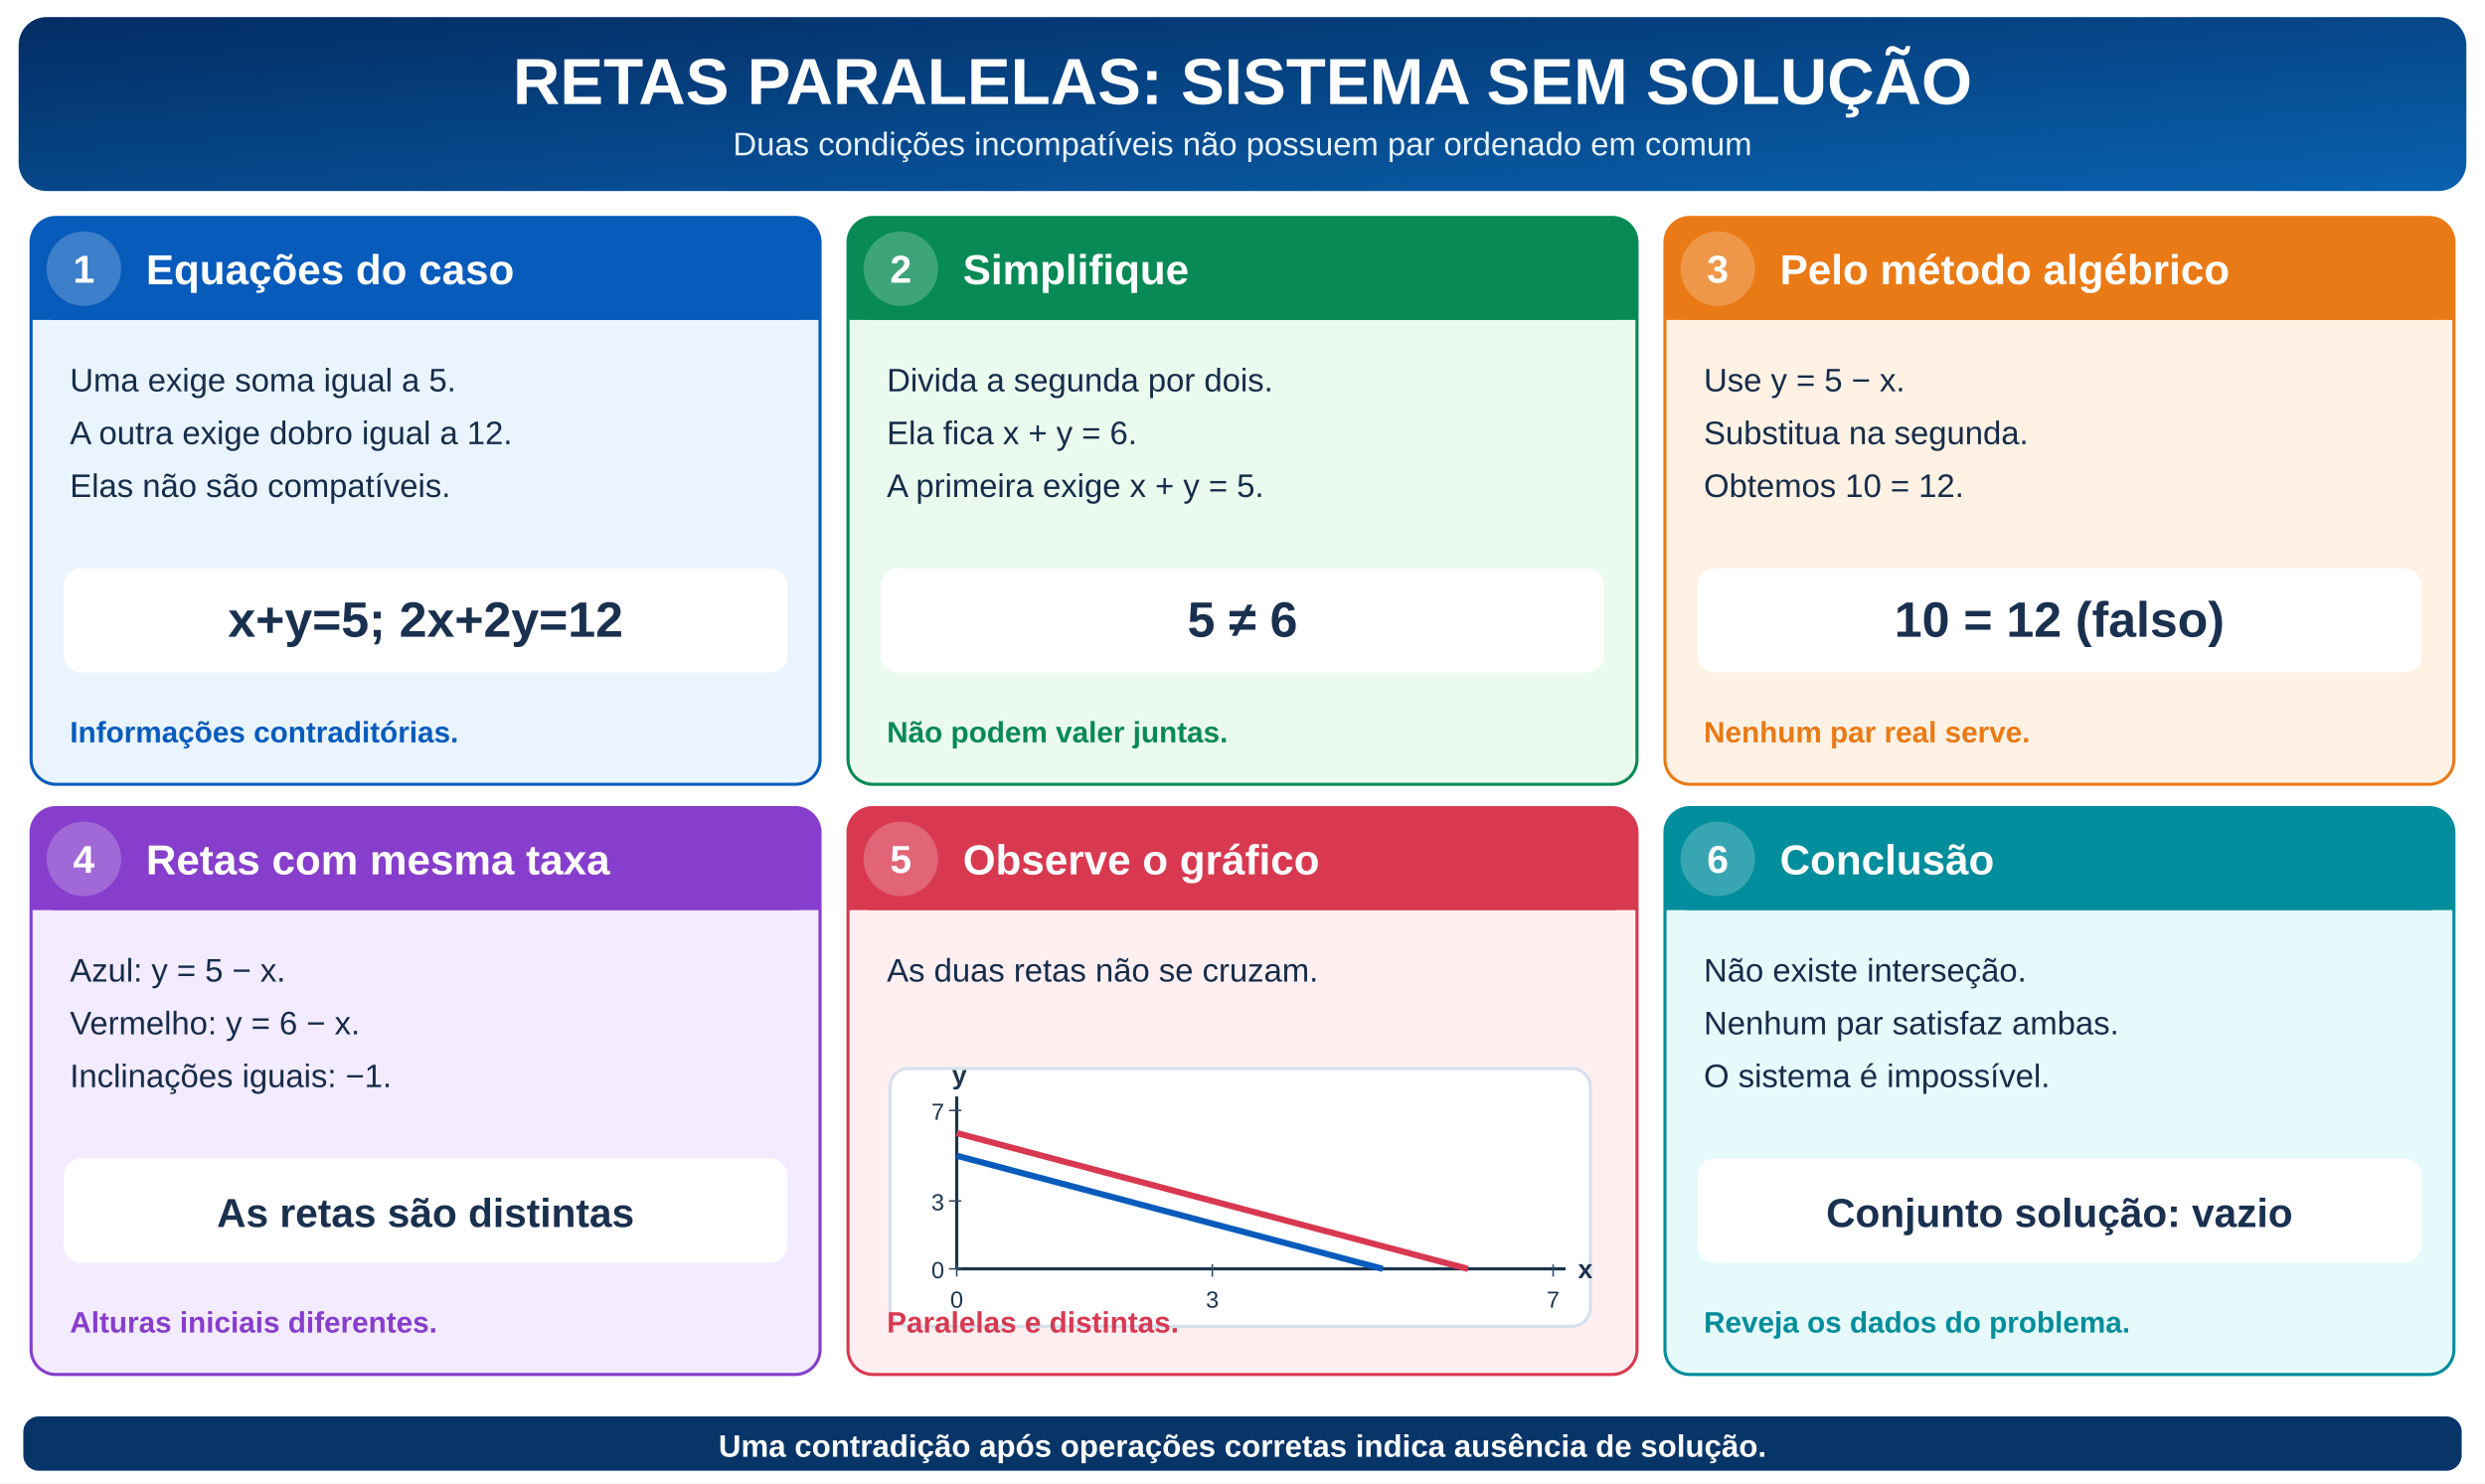
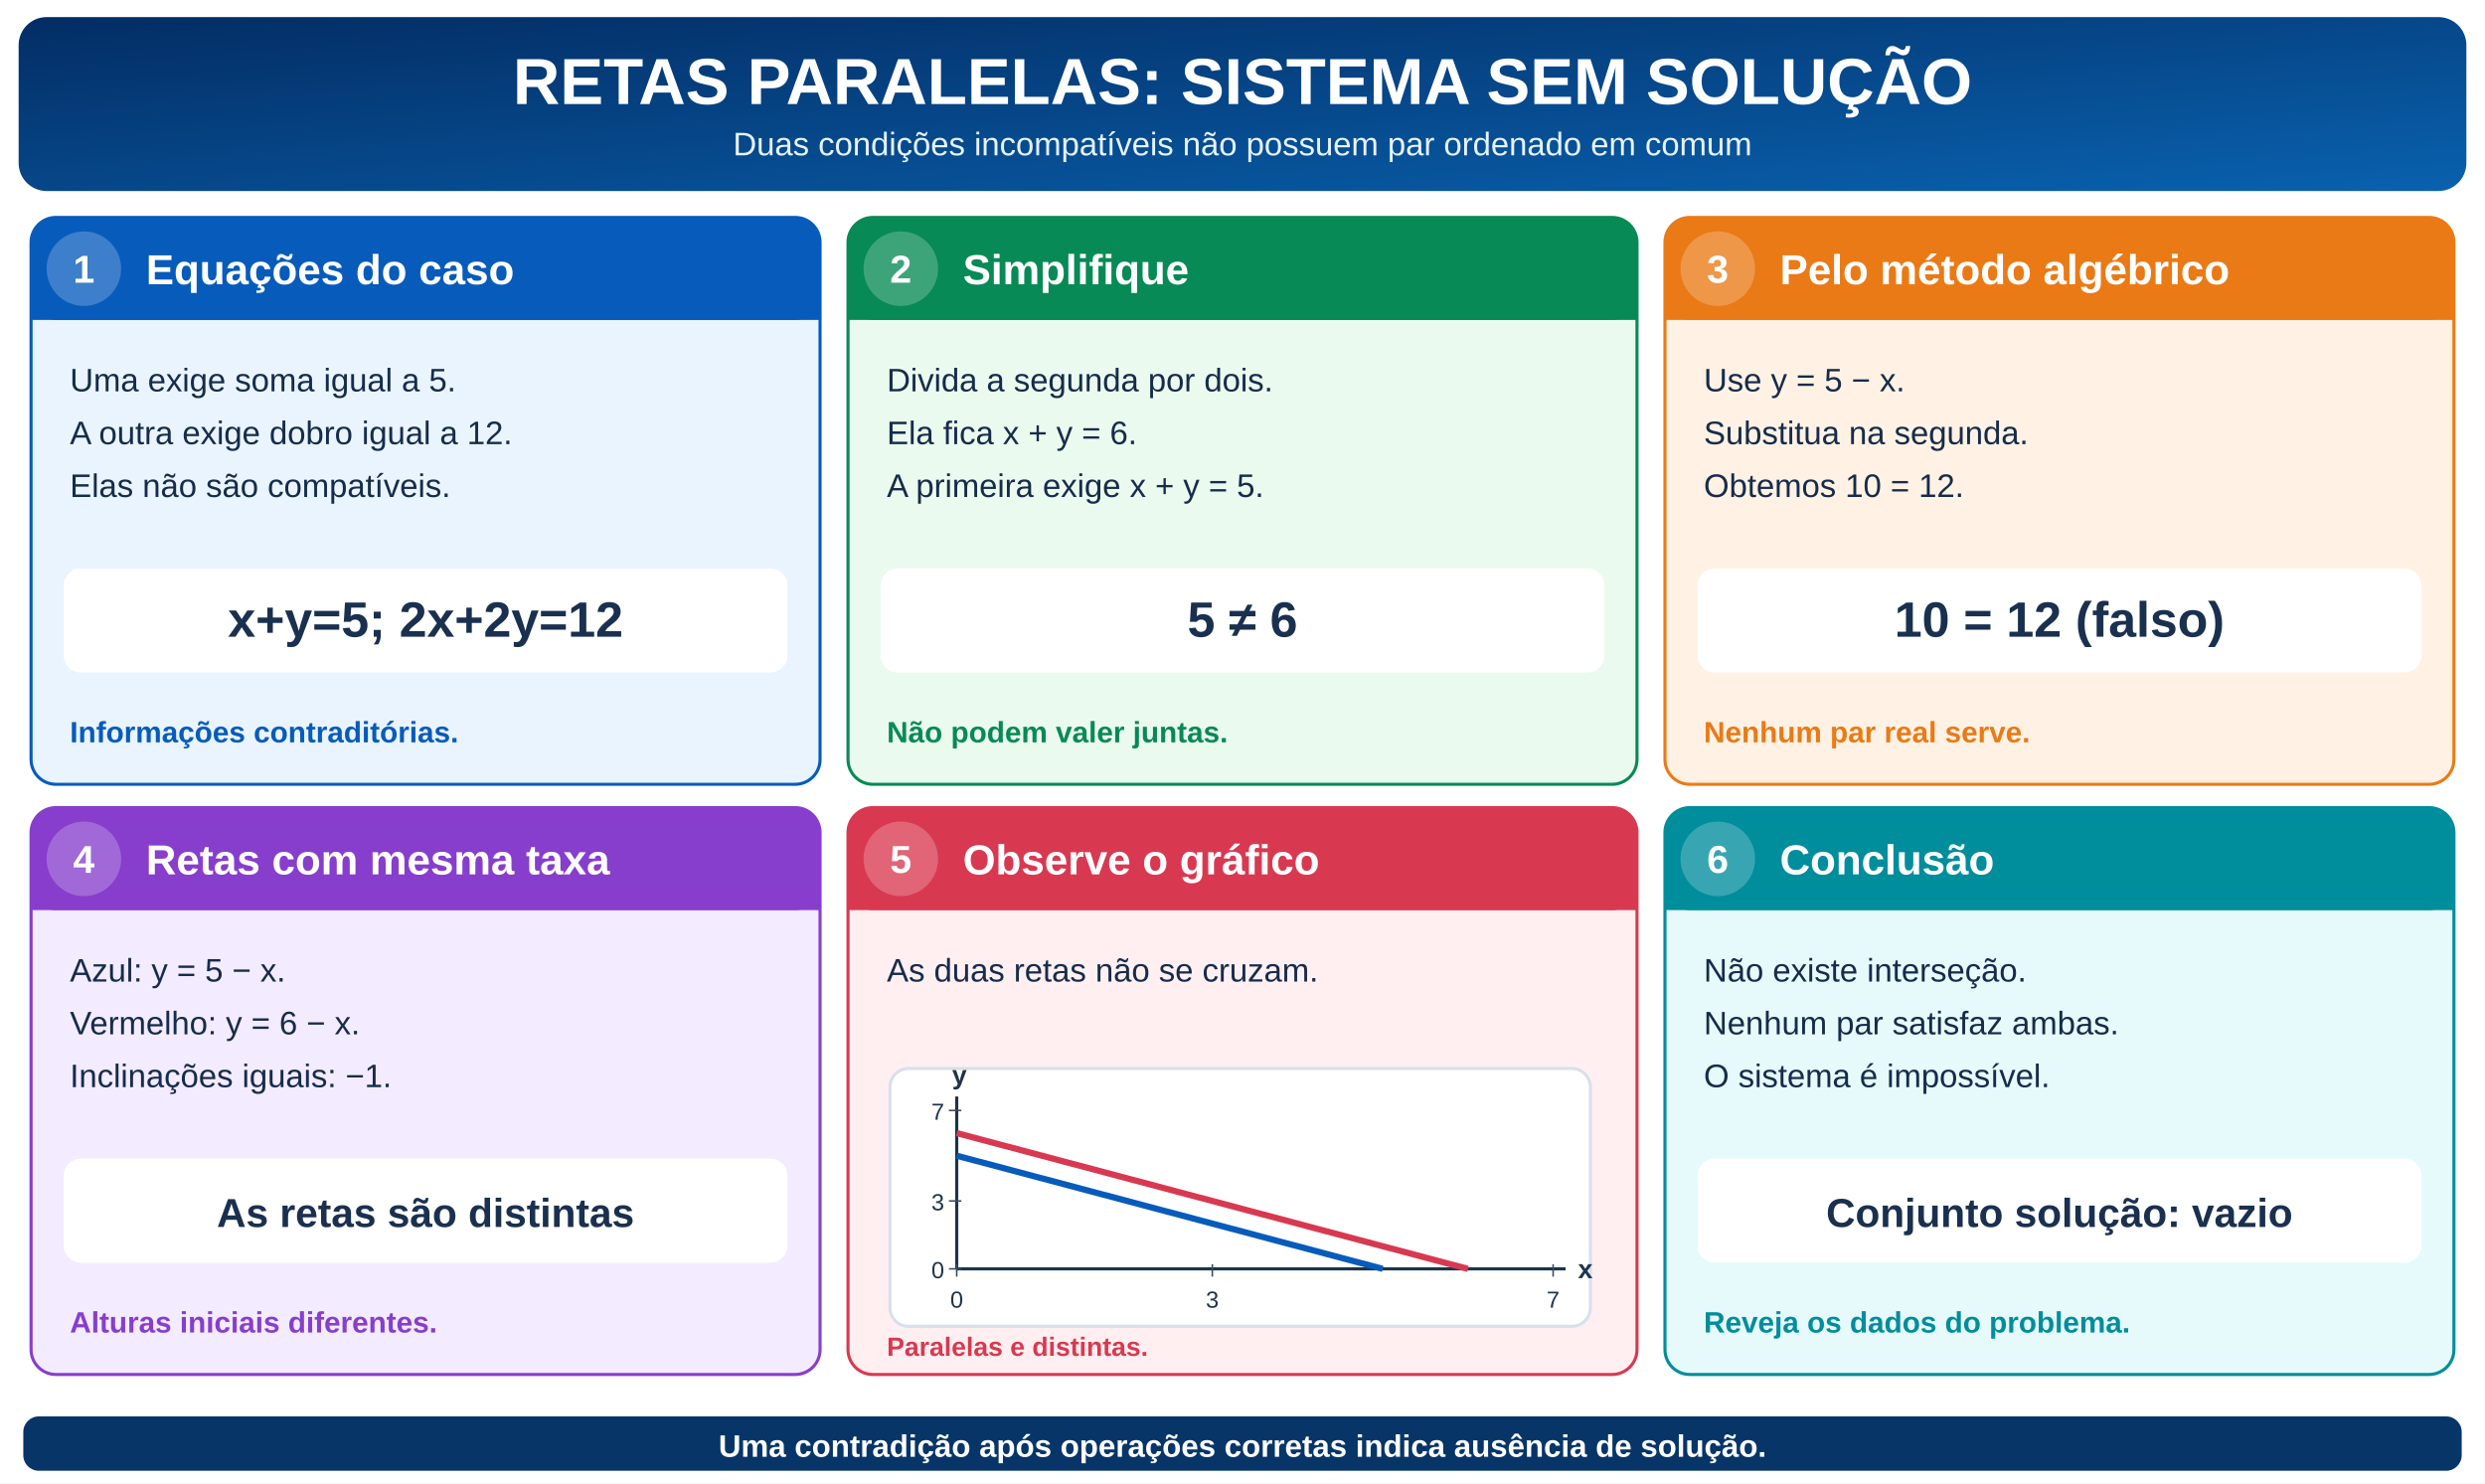
<svg xmlns="http://www.w3.org/2000/svg" viewBox="0 0 1600 955" role="img" aria-labelledby="title desc">
  <rect x="0" y="0" width="1600" height="955" rx="0" fill="#fff" />
  <defs>
    <linearGradient id="blue" x1="0" y1="0" x2="1" y2="1">
      <stop offset="0" stop-color="#032d64" />
      <stop offset="1" stop-color="#0961ae" />
    </linearGradient>
  </defs>
  <rect x="12" y="11" width="1576" height="112" rx="18" fill="url(#blue)" />
  <text x="800" y="67" text-anchor="middle" font-family="Arial,DejaVu Sans,sans-serif" font-size="42" font-weight="700" fill="#fff">RETAS PARALELAS: SISTEMA SEM SOLUÇÃO</text>
  <text x="800" y="100" text-anchor="middle" font-family="Arial,DejaVu Sans,sans-serif" font-size="21" font-weight="400" fill="#e6f3ff">Duas condições incompatíveis não possuem par ordenado em comum</text>
  <rect x="20" y="140" width="508" height="365" rx="16" fill="#e9f4ff" stroke="#075bbb" stroke-width="2" />
  <rect x="20" y="140" width="508" height="66" rx="16" fill="#075bbb" />
  <rect x="20" y="189" width="508" height="17" rx="0" fill="#075bbb" />
  <circle cx="54" cy="173" r="24" fill="#fff" opacity=".22" />
  <text x="54" y="182" text-anchor="middle" font-family="Arial,DejaVu Sans,sans-serif" font-size="25" font-weight="700" fill="#fff">1</text>
  <text x="94" y="183" text-anchor="start" font-family="Arial,DejaVu Sans,sans-serif" font-size="27" font-weight="700" fill="#fff">Equações do caso</text>
  <text x="45" y="252" text-anchor="start" font-family="Arial,DejaVu Sans,sans-serif" font-size="21" font-weight="400" fill="#162c4a">Uma exige soma igual a 5.</text>
  <text x="45" y="286" text-anchor="start" font-family="Arial,DejaVu Sans,sans-serif" font-size="21" font-weight="400" fill="#162c4a">A outra exige dobro igual a 12.</text>
  <text x="45" y="320" text-anchor="start" font-family="Arial,DejaVu Sans,sans-serif" font-size="21" font-weight="400" fill="#162c4a">Elas não são compatíveis.</text>
  <rect x="41" y="366" width="466" height="67" rx="11" fill="#fff" />
  <text x="274" y="410" text-anchor="middle" font-family="Arial,DejaVu Sans,sans-serif" font-size="32" font-weight="700" fill="#1a304f">x+y=5; 2x+2y=12</text>
  <text x="45" y="478" text-anchor="start" font-family="Arial,DejaVu Sans,sans-serif" font-size="19" font-weight="700" fill="#075bbb">Informações contraditórias.</text>
  <rect x="546" y="140" width="508" height="365" rx="16" fill="#ebfaee" stroke="#078a55" stroke-width="2" />
  <rect x="546" y="140" width="508" height="66" rx="16" fill="#078a55" />
  <rect x="546" y="189" width="508" height="17" rx="0" fill="#078a55" />
  <circle cx="580" cy="173" r="24" fill="#fff" opacity=".22" />
  <text x="580" y="182" text-anchor="middle" font-family="Arial,DejaVu Sans,sans-serif" font-size="25" font-weight="700" fill="#fff">2</text>
  <text x="620" y="183" text-anchor="start" font-family="Arial,DejaVu Sans,sans-serif" font-size="27" font-weight="700" fill="#fff">Simplifique</text>
  <text x="571" y="252" text-anchor="start" font-family="Arial,DejaVu Sans,sans-serif" font-size="21" font-weight="400" fill="#162c4a">Divida a segunda por dois.</text>
  <text x="571" y="286" text-anchor="start" font-family="Arial,DejaVu Sans,sans-serif" font-size="21" font-weight="400" fill="#162c4a">Ela fica x + y = 6.</text>
  <text x="571" y="320" text-anchor="start" font-family="Arial,DejaVu Sans,sans-serif" font-size="21" font-weight="400" fill="#162c4a">A primeira exige x + y = 5.</text>
  <rect x="567" y="366" width="466" height="67" rx="11" fill="#fff" />
  <text x="800" y="410" text-anchor="middle" font-family="Arial,DejaVu Sans,sans-serif" font-size="32" font-weight="700" fill="#1a304f">5 ≠ 6</text>
  <text x="571" y="478" text-anchor="start" font-family="Arial,DejaVu Sans,sans-serif" font-size="19" font-weight="700" fill="#078a55">Não podem valer juntas.</text>
  <rect x="1072" y="140" width="508" height="365" rx="16" fill="#fff2e4" stroke="#ea7a16" stroke-width="2" />
  <rect x="1072" y="140" width="508" height="66" rx="16" fill="#ea7a16" />
  <rect x="1072" y="189" width="508" height="17" rx="0" fill="#ea7a16" />
  <circle cx="1106" cy="173" r="24" fill="#fff" opacity=".22" />
  <text x="1106" y="182" text-anchor="middle" font-family="Arial,DejaVu Sans,sans-serif" font-size="25" font-weight="700" fill="#fff">3</text>
  <text x="1146" y="183" text-anchor="start" font-family="Arial,DejaVu Sans,sans-serif" font-size="27" font-weight="700" fill="#fff">Pelo método algébrico</text>
  <text x="1097" y="252" text-anchor="start" font-family="Arial,DejaVu Sans,sans-serif" font-size="21" font-weight="400" fill="#162c4a">Use y = 5 − x.</text>
  <text x="1097" y="286" text-anchor="start" font-family="Arial,DejaVu Sans,sans-serif" font-size="21" font-weight="400" fill="#162c4a">Substitua na segunda.</text>
  <text x="1097" y="320" text-anchor="start" font-family="Arial,DejaVu Sans,sans-serif" font-size="21" font-weight="400" fill="#162c4a">Obtemos 10 = 12.</text>
  <rect x="1093" y="366" width="466" height="67" rx="11" fill="#fff" />
  <text x="1326" y="410" text-anchor="middle" font-family="Arial,DejaVu Sans,sans-serif" font-size="32" font-weight="700" fill="#1a304f">10 = 12  (falso)</text>
  <text x="1097" y="478" text-anchor="start" font-family="Arial,DejaVu Sans,sans-serif" font-size="19" font-weight="700" fill="#ea7a16">Nenhum par real serve.</text>
  <rect x="20" y="520" width="508" height="365" rx="16" fill="#f3ebff" stroke="#873ecc" stroke-width="2" />
  <rect x="20" y="520" width="508" height="66" rx="16" fill="#873ecc" />
  <rect x="20" y="569" width="508" height="17" rx="0" fill="#873ecc" />
  <circle cx="54" cy="553" r="24" fill="#fff" opacity=".22" />
  <text x="54" y="562" text-anchor="middle" font-family="Arial,DejaVu Sans,sans-serif" font-size="25" font-weight="700" fill="#fff">4</text>
  <text x="94" y="563" text-anchor="start" font-family="Arial,DejaVu Sans,sans-serif" font-size="27" font-weight="700" fill="#fff">Retas com mesma taxa</text>
  <text x="45" y="632" text-anchor="start" font-family="Arial,DejaVu Sans,sans-serif" font-size="21" font-weight="400" fill="#162c4a">Azul: y = 5 − x.</text>
  <text x="45" y="666" text-anchor="start" font-family="Arial,DejaVu Sans,sans-serif" font-size="21" font-weight="400" fill="#162c4a">Vermelho: y = 6 − x.</text>
  <text x="45" y="700" text-anchor="start" font-family="Arial,DejaVu Sans,sans-serif" font-size="21" font-weight="400" fill="#162c4a">Inclinações iguais: −1.</text>
  <rect x="41" y="746" width="466" height="67" rx="11" fill="#fff" />
  <text x="274" y="790" text-anchor="middle" font-family="Arial,DejaVu Sans,sans-serif" font-size="26" font-weight="700" fill="#1a304f">As retas são distintas</text>
  <text x="45" y="858" text-anchor="start" font-family="Arial,DejaVu Sans,sans-serif" font-size="19" font-weight="700" fill="#873ecc">Alturas iniciais diferentes.</text>
  <rect x="546" y="520" width="508" height="365" rx="16" fill="#ffeff1" stroke="#d83951" stroke-width="2" />
  <rect x="546" y="520" width="508" height="66" rx="16" fill="#d83951" />
  <rect x="546" y="569" width="508" height="17" rx="0" fill="#d83951" />
  <circle cx="580" cy="553" r="24" fill="#fff" opacity=".22" />
  <text x="580" y="562" text-anchor="middle" font-family="Arial,DejaVu Sans,sans-serif" font-size="25" font-weight="700" fill="#fff">5</text>
  <text x="620" y="563" text-anchor="start" font-family="Arial,DejaVu Sans,sans-serif" font-size="27" font-weight="700" fill="#fff">Observe o gráfico</text>
  <text x="571" y="632" text-anchor="start" font-family="Arial,DejaVu Sans,sans-serif" font-size="21" font-weight="400" fill="#162c4a">As duas retas não se cruzam.</text>
  <rect x="573" y="688" width="451" height="166" rx="12" fill="#fff" stroke="#d6e0ed" stroke-width="2" />
  <line x1="616" y1="817" x2="1008" y2="817" stroke="#1b344d" stroke-width="2" />
  <line x1="616" y1="817" x2="616" y2="706" stroke="#1b344d" stroke-width="2" />
  <line x1="616" y1="814" x2="616" y2="822" stroke="#344a63" stroke-width="1" />
  <text x="616" y="842" text-anchor="middle" font-family="Arial,DejaVu Sans,sans-serif" font-size="15" font-weight="400" fill="#1e344e">0</text>
  <line x1="780.571" y1="814" x2="780.571" y2="822" stroke="#344a63" stroke-width="1" />
  <text x="780.571" y="842" text-anchor="middle" font-family="Arial,DejaVu Sans,sans-serif" font-size="15" font-weight="400" fill="#1e344e">3</text>
  <line x1="1000" y1="814" x2="1000" y2="822" stroke="#344a63" stroke-width="1" />
  <text x="1000" y="842" text-anchor="middle" font-family="Arial,DejaVu Sans,sans-serif" font-size="15" font-weight="400" fill="#1e344e">7</text>
  <line x1="611" y1="817" x2="619" y2="817" stroke="#344a63" stroke-width="1" />
  <text x="608" y="823" text-anchor="end" font-family="Arial,DejaVu Sans,sans-serif" font-size="15" font-weight="400" fill="#1e344e">0</text>
  <line x1="611" y1="773.286" x2="619" y2="773.286" stroke="#344a63" stroke-width="1" />
  <text x="608" y="779.286" text-anchor="end" font-family="Arial,DejaVu Sans,sans-serif" font-size="15" font-weight="400" fill="#1e344e">3</text>
  <line x1="611" y1="715" x2="619" y2="715" stroke="#344a63" stroke-width="1" />
  <text x="608" y="721" text-anchor="end" font-family="Arial,DejaVu Sans,sans-serif" font-size="15" font-weight="400" fill="#1e344e">7</text>
  <text x="1016" y="823" text-anchor="start" font-family="Arial,DejaVu Sans,sans-serif" font-size="17" font-weight="700" fill="#1e344e">x</text>
  <text x="613" y="698" text-anchor="start" font-family="Arial,DejaVu Sans,sans-serif" font-size="17" font-weight="700" fill="#1e344e">y</text>
  <polyline points="616,744.143 890.286,817" fill="none" stroke="#075bbb" stroke-width="4" />
  <polyline points="616,729.571 945.143,817" fill="none" stroke="#d83951" stroke-width="4" />
-   <text x="571" y="858" text-anchor="start" font-family="Arial,DejaVu Sans,sans-serif" font-size="19" font-weight="700" fill="#d83951">Paralelas e distintas.</text>
+   <text x="571" y="873" text-anchor="start" font-family="Arial,DejaVu Sans,sans-serif" font-size="17" font-weight="700" fill="#d83951">Paralelas e distintas.</text>
  <rect x="1072" y="520" width="508" height="365" rx="16" fill="#e6fafb" stroke="#008d9c" stroke-width="2" />
  <rect x="1072" y="520" width="508" height="66" rx="16" fill="#008d9c" />
  <rect x="1072" y="569" width="508" height="17" rx="0" fill="#008d9c" />
  <circle cx="1106" cy="553" r="24" fill="#fff" opacity=".22" />
  <text x="1106" y="562" text-anchor="middle" font-family="Arial,DejaVu Sans,sans-serif" font-size="25" font-weight="700" fill="#fff">6</text>
  <text x="1146" y="563" text-anchor="start" font-family="Arial,DejaVu Sans,sans-serif" font-size="27" font-weight="700" fill="#fff">Conclusão</text>
  <text x="1097" y="632" text-anchor="start" font-family="Arial,DejaVu Sans,sans-serif" font-size="21" font-weight="400" fill="#162c4a">Não existe interseção.</text>
  <text x="1097" y="666" text-anchor="start" font-family="Arial,DejaVu Sans,sans-serif" font-size="21" font-weight="400" fill="#162c4a">Nenhum par satisfaz ambas.</text>
  <text x="1097" y="700" text-anchor="start" font-family="Arial,DejaVu Sans,sans-serif" font-size="21" font-weight="400" fill="#162c4a">O sistema é impossível.</text>
  <rect x="1093" y="746" width="466" height="67" rx="11" fill="#fff" />
  <text x="1326" y="790" text-anchor="middle" font-family="Arial,DejaVu Sans,sans-serif" font-size="26" font-weight="700" fill="#1a304f">Conjunto solução: vazio</text>
  <text x="1097" y="858" text-anchor="start" font-family="Arial,DejaVu Sans,sans-serif" font-size="19" font-weight="700" fill="#008d9c">Reveja os dados do problema.</text>
  <rect x="15" y="912" width="1570" height="35" rx="10" fill="#073568" />
  <text x="800" y="938" text-anchor="middle" font-family="Arial,DejaVu Sans,sans-serif" font-size="20" font-weight="700" fill="#fff">Uma contradição após operações corretas indica ausência de solução.</text>
</svg>
